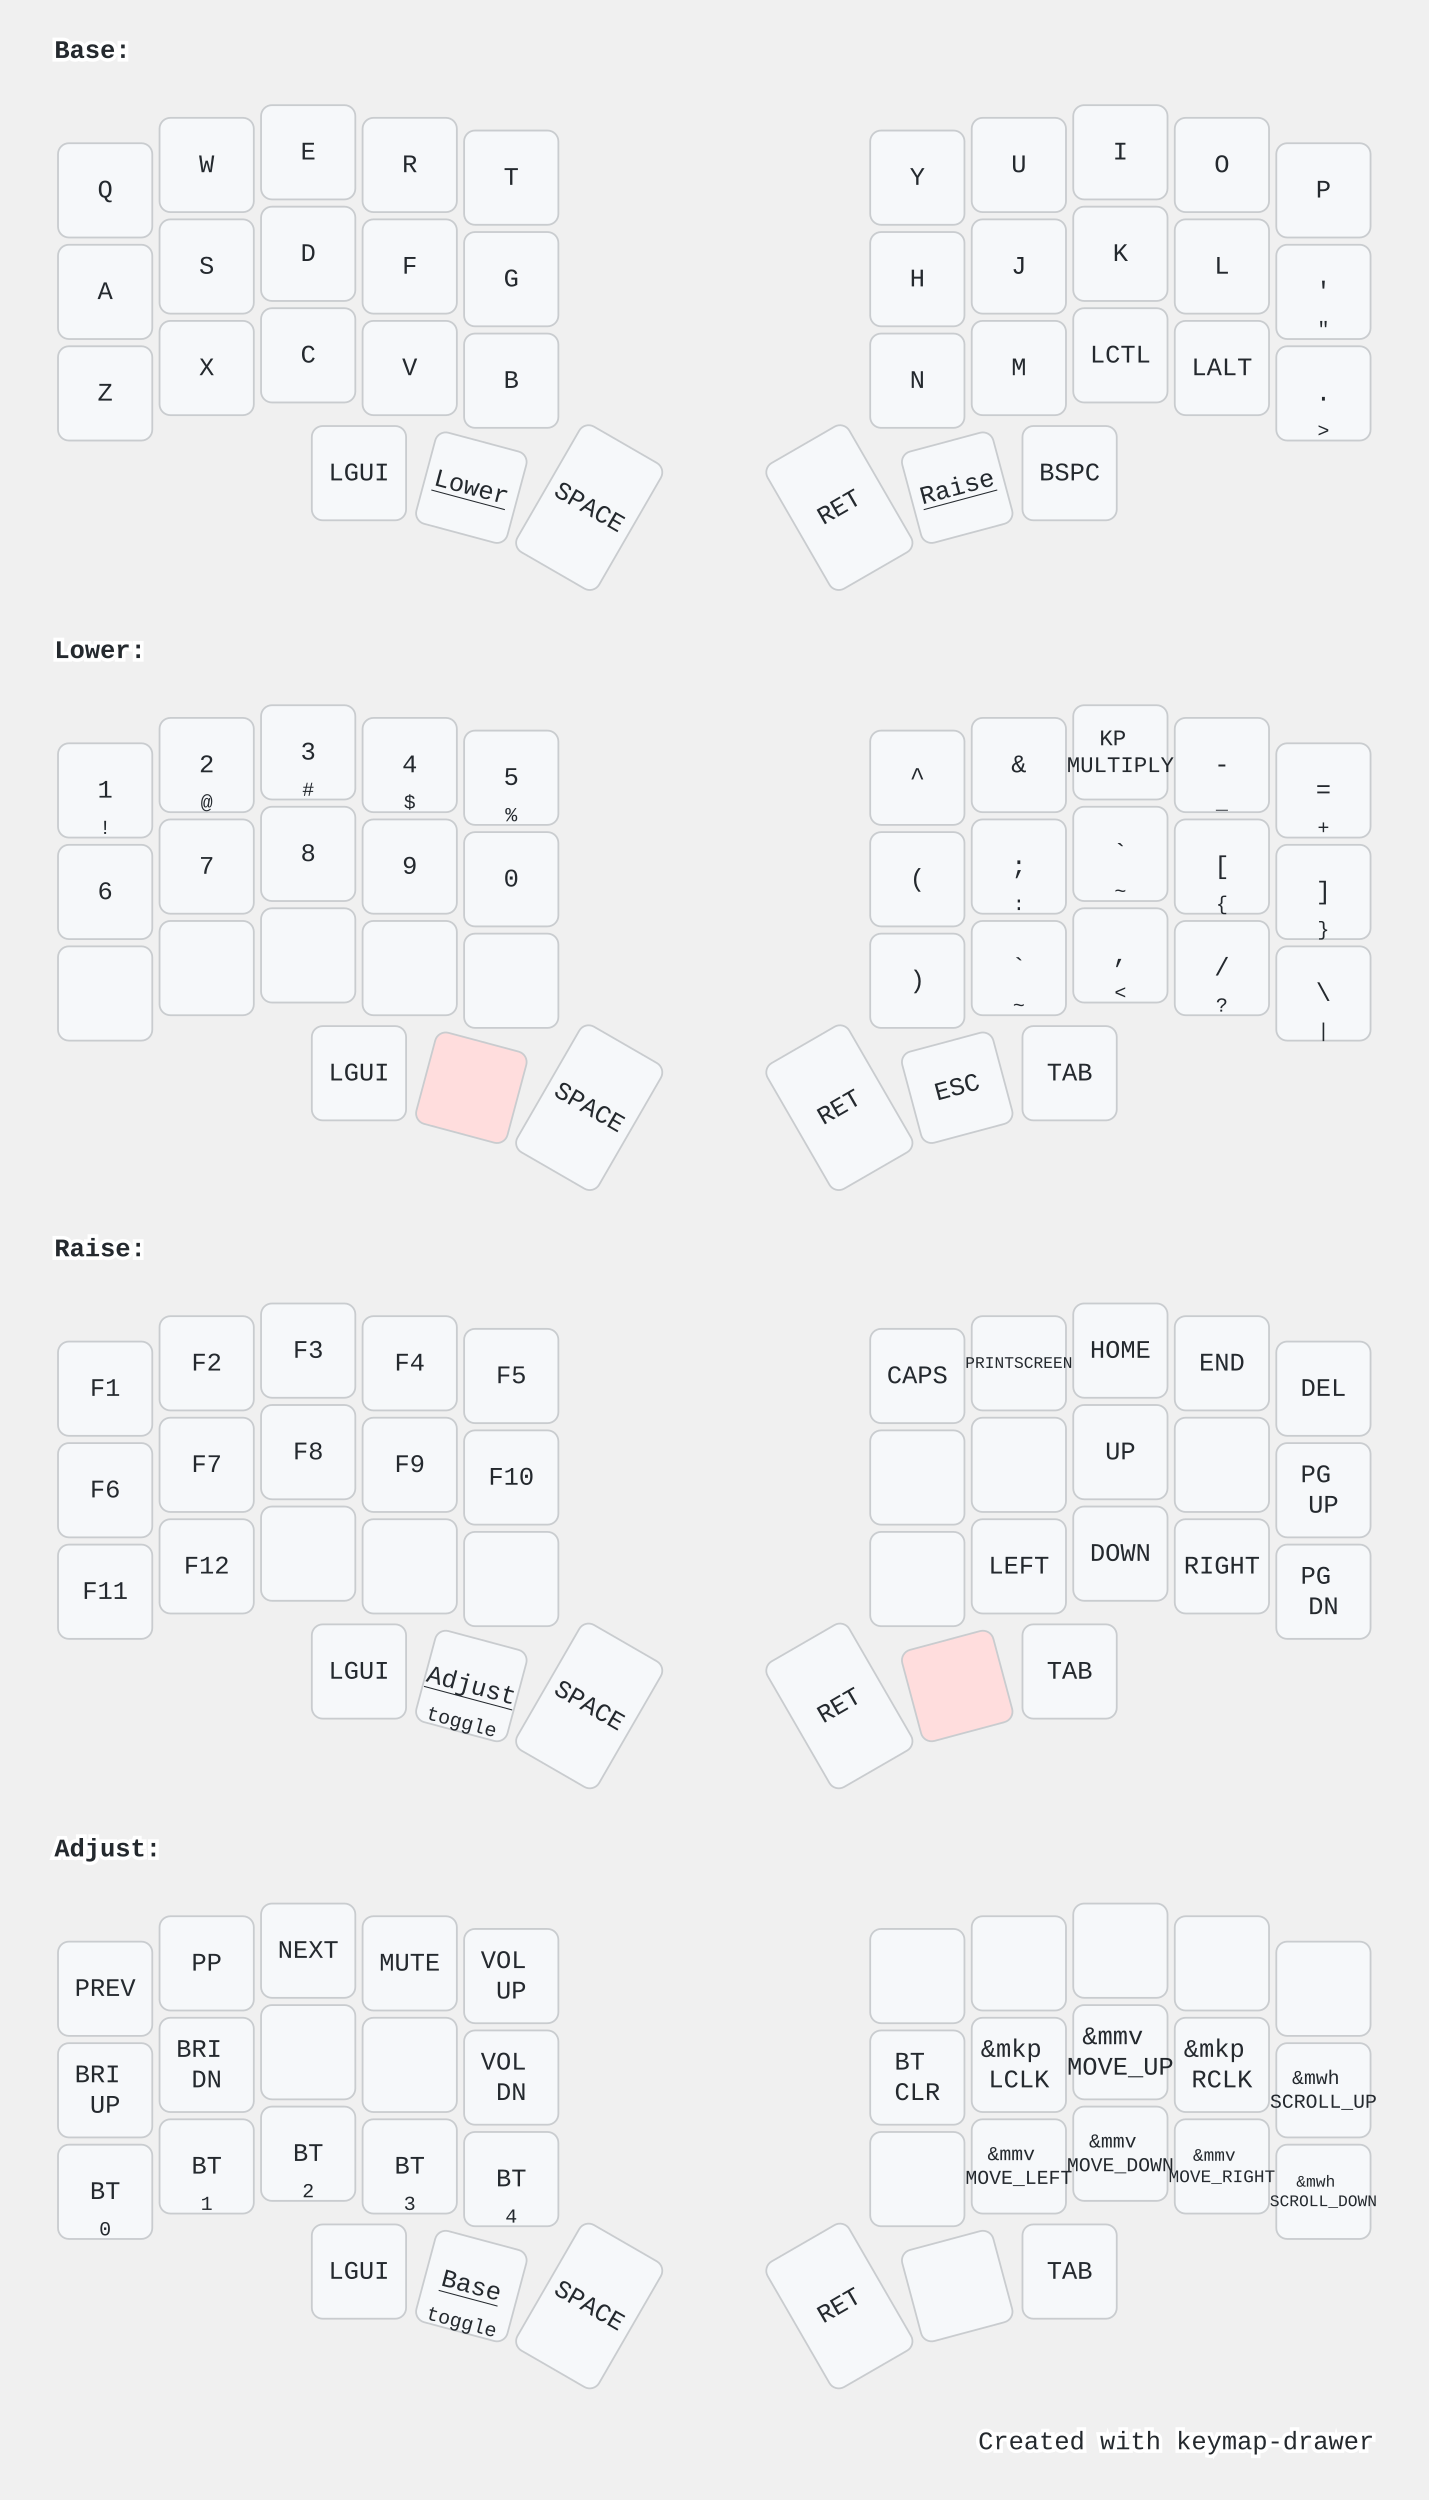
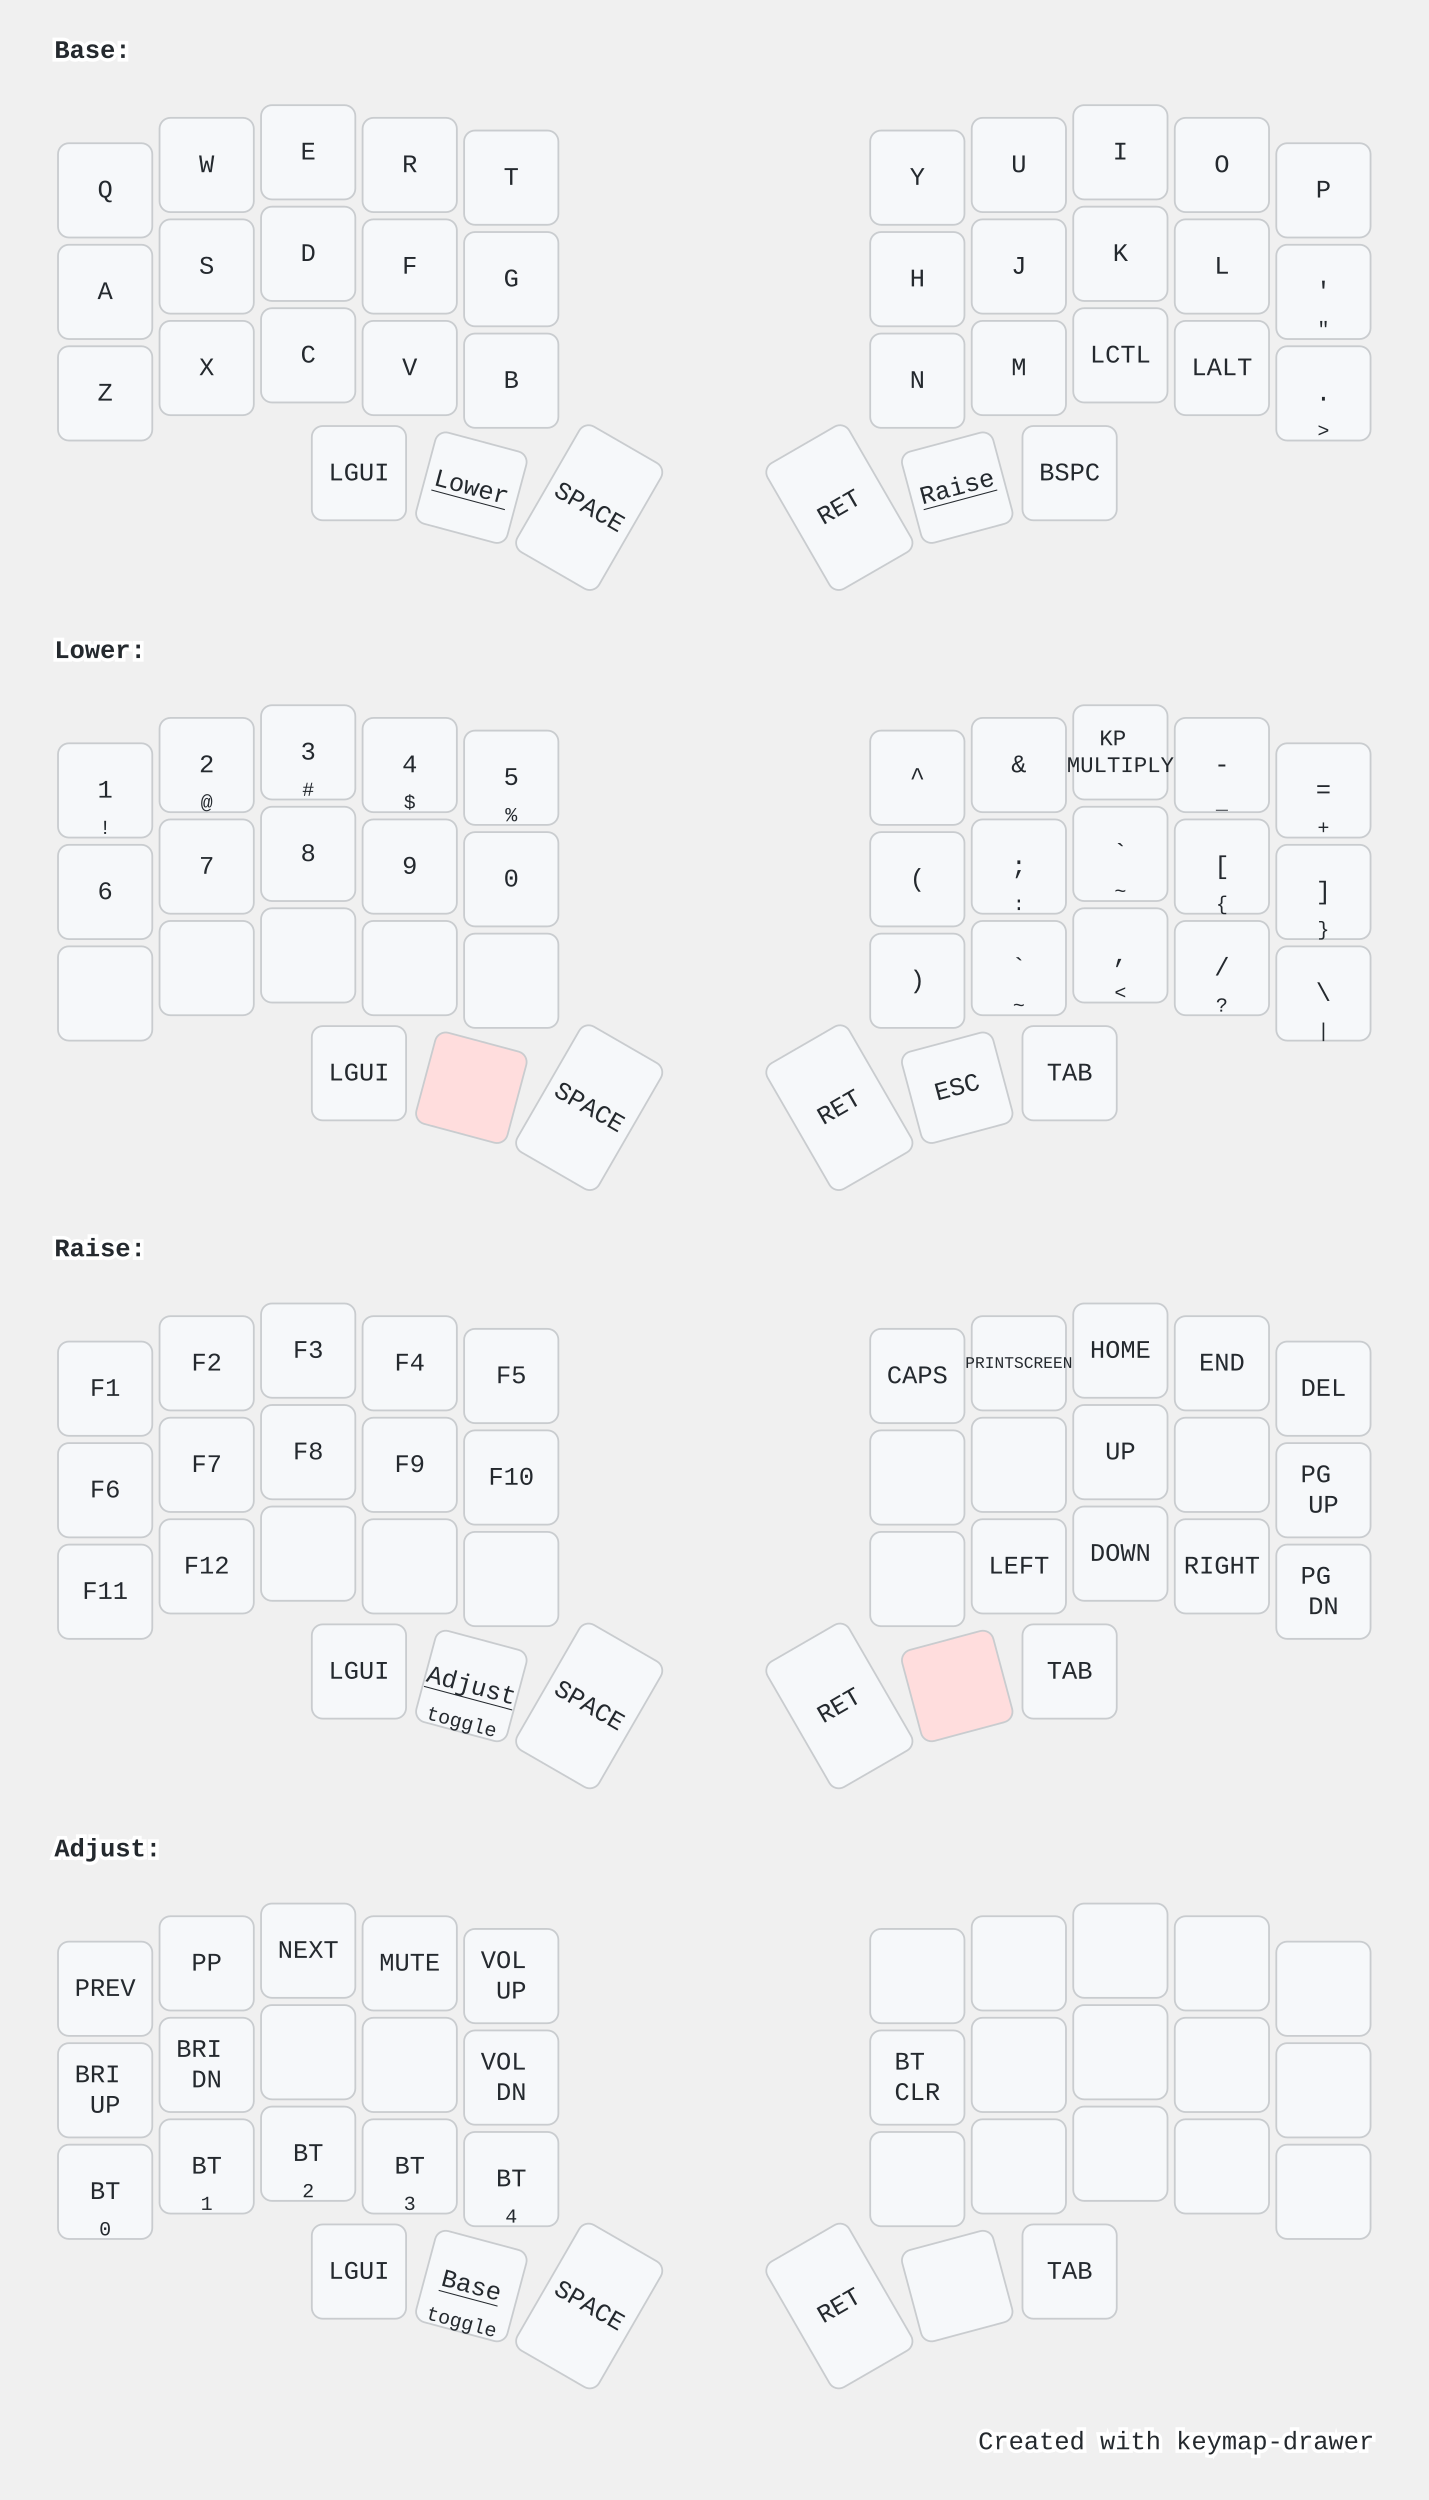
<svg xmlns="http://www.w3.org/2000/svg" width="788" height="1379" viewBox="0 0 788 1379" class="keymap">
  <style>/* inherit to force styles through use tags */
svg path {
    fill: inherit;
}

/* font and background color specifications */
svg.keymap {
    font-family: SFMono-Regular,Consolas,Liberation Mono,Menlo,monospace;
    font-size: 14px;
    font-kerning: normal;
    text-rendering: optimizeLegibility;
    fill: #24292e;
}

/* default key styling */
rect.key {
    fill: #f6f8fa;
}

rect.key, rect.combo {
    stroke: #c9cccf;
    stroke-width: 1;
}

/* default key side styling, only used is draw_key_sides is set */
rect.side {
    filter: brightness(90%);
}

/* color accent for combo boxes */
rect.combo, rect.combo-separate {
    fill: #cdf;
}

/* color accent for held keys */
rect.held, rect.combo.held {
    fill: #fdd;
}

/* color accent for ghost (optional) keys */
rect.ghost, rect.combo.ghost {
    stroke-dasharray: 4, 4;
    stroke-width: 2;
}

text {
    text-anchor: middle;
    dominant-baseline: middle;
}

/* styling for layer labels */
text.label {
    font-weight: bold;
    text-anchor: start;
    stroke: white;
    stroke-width: 4;
    paint-order: stroke;
}

/* styling for optional footer */
text.footer {
    text-anchor: end;
    dominant-baseline: auto;
    stroke: white;
    stroke-width: 4;
    paint-order: stroke;
}

/* styling for combo tap, and key hold/shifted label text */
text.combo, text.hold, text.shifted {
    font-size: 11px;
}

text.hold {
    text-anchor: middle;
    dominant-baseline: auto;
}

text.shifted {
    text-anchor: middle;
    dominant-baseline: hanging;
}

text.layer-activator {
    text-decoration: underline;
}

/* styling for hold/shifted label text in combo box */
text.combo.hold, text.combo.shifted {
    font-size: 8px;
}

/* lighter symbol for transparent keys */
text.trans {
    fill: #7b7e81;
}

/* styling for combo dendrons */
path.combo {
    stroke-width: 1;
    stroke: gray;
    fill: none;
}

/* Start Tabler Icons Cleanup */
/* cannot use height/width with glyphs */
.icon-tabler &gt; path {
    fill: inherit;
    stroke: inherit;
    stroke-width: 2;
}
/* hide tabler's default box */
.icon-tabler &gt; path[stroke="none"][fill="none"] {
    visibility: hidden;
}
/* End Tabler Icons Cleanup */

@media (prefers-color-scheme: dark) {
svg.keymap { fill: #d1d6db; }
rect.key { fill: #3f4750; }
rect.key, rect.combo { stroke: #60666c; }
rect.combo, rect.combo-separate { fill: #1f3d7a; }
rect.held, rect.combo.held { fill: #854747; }
text.label, text.footer { stroke: black; }
text.trans { fill: #7e8184; }
path.combo { stroke: #7f7f7f; }

}</style>
  <g transform="translate(30, 0)" class="layer-Base">
    <text x="0" y="28" class="label" id="Base">Base:</text>
    <g transform="translate(0, 56)">
      <g transform="translate(28, 49)" class="key keypos-0">
        <rect rx="6" ry="6" x="-26" y="-26" width="52" height="52" class="key" />
        <text x="0" y="0" class="key tap">Q</text>
      </g>
      <g transform="translate(84, 35)" class="key keypos-1">
        <rect rx="6" ry="6" x="-26" y="-26" width="52" height="52" class="key" />
        <text x="0" y="0" class="key tap">W</text>
      </g>
      <g transform="translate(140, 28)" class="key keypos-2">
        <rect rx="6" ry="6" x="-26" y="-26" width="52" height="52" class="key" />
        <text x="0" y="0" class="key tap">E</text>
      </g>
      <g transform="translate(196, 35)" class="key keypos-3">
        <rect rx="6" ry="6" x="-26" y="-26" width="52" height="52" class="key" />
        <text x="0" y="0" class="key tap">R</text>
      </g>
      <g transform="translate(252, 42)" class="key keypos-4">
        <rect rx="6" ry="6" x="-26" y="-26" width="52" height="52" class="key" />
        <text x="0" y="0" class="key tap">T</text>
      </g>
      <g transform="translate(476, 42)" class="key keypos-5">
        <rect rx="6" ry="6" x="-26" y="-26" width="52" height="52" class="key" />
        <text x="0" y="0" class="key tap">Y</text>
      </g>
      <g transform="translate(532, 35)" class="key keypos-6">
        <rect rx="6" ry="6" x="-26" y="-26" width="52" height="52" class="key" />
        <text x="0" y="0" class="key tap">U</text>
      </g>
      <g transform="translate(588, 28)" class="key keypos-7">
        <rect rx="6" ry="6" x="-26" y="-26" width="52" height="52" class="key" />
        <text x="0" y="0" class="key tap">I</text>
      </g>
      <g transform="translate(644, 35)" class="key keypos-8">
        <rect rx="6" ry="6" x="-26" y="-26" width="52" height="52" class="key" />
        <text x="0" y="0" class="key tap">O</text>
      </g>
      <g transform="translate(700, 49)" class="key keypos-9">
        <rect rx="6" ry="6" x="-26" y="-26" width="52" height="52" class="key" />
        <text x="0" y="0" class="key tap">P</text>
      </g>
      <g transform="translate(28, 105)" class="key keypos-10">
        <rect rx="6" ry="6" x="-26" y="-26" width="52" height="52" class="key" />
        <text x="0" y="0" class="key tap">A</text>
      </g>
      <g transform="translate(84, 91)" class="key keypos-11">
        <rect rx="6" ry="6" x="-26" y="-26" width="52" height="52" class="key" />
        <text x="0" y="0" class="key tap">S</text>
      </g>
      <g transform="translate(140, 84)" class="key keypos-12">
        <rect rx="6" ry="6" x="-26" y="-26" width="52" height="52" class="key" />
        <text x="0" y="0" class="key tap">D</text>
      </g>
      <g transform="translate(196, 91)" class="key keypos-13">
        <rect rx="6" ry="6" x="-26" y="-26" width="52" height="52" class="key" />
        <text x="0" y="0" class="key tap">F</text>
      </g>
      <g transform="translate(252, 98)" class="key keypos-14">
        <rect rx="6" ry="6" x="-26" y="-26" width="52" height="52" class="key" />
        <text x="0" y="0" class="key tap">G</text>
      </g>
      <g transform="translate(476, 98)" class="key keypos-15">
        <rect rx="6" ry="6" x="-26" y="-26" width="52" height="52" class="key" />
        <text x="0" y="0" class="key tap">H</text>
      </g>
      <g transform="translate(532, 91)" class="key keypos-16">
        <rect rx="6" ry="6" x="-26" y="-26" width="52" height="52" class="key" />
        <text x="0" y="0" class="key tap">J</text>
      </g>
      <g transform="translate(588, 84)" class="key keypos-17">
        <rect rx="6" ry="6" x="-26" y="-26" width="52" height="52" class="key" />
        <text x="0" y="0" class="key tap">K</text>
      </g>
      <g transform="translate(644, 91)" class="key keypos-18">
        <rect rx="6" ry="6" x="-26" y="-26" width="52" height="52" class="key" />
        <text x="0" y="0" class="key tap">L</text>
      </g>
      <g transform="translate(700, 105)" class="key keypos-19">
        <rect rx="6" ry="6" x="-26" y="-26" width="52" height="52" class="key" />
        <text x="0" y="0" class="key tap">'</text>
        <text x="0" y="24" class="key hold">"</text>
      </g>
      <g transform="translate(28, 161)" class="key keypos-20">
        <rect rx="6" ry="6" x="-26" y="-26" width="52" height="52" class="key" />
        <text x="0" y="0" class="key tap">Z</text>
      </g>
      <g transform="translate(84, 147)" class="key keypos-21">
        <rect rx="6" ry="6" x="-26" y="-26" width="52" height="52" class="key" />
        <text x="0" y="0" class="key tap">X</text>
      </g>
      <g transform="translate(140, 140)" class="key keypos-22">
        <rect rx="6" ry="6" x="-26" y="-26" width="52" height="52" class="key" />
        <text x="0" y="0" class="key tap">C</text>
      </g>
      <g transform="translate(196, 147)" class="key keypos-23">
        <rect rx="6" ry="6" x="-26" y="-26" width="52" height="52" class="key" />
        <text x="0" y="0" class="key tap">V</text>
      </g>
      <g transform="translate(252, 154)" class="key keypos-24">
        <rect rx="6" ry="6" x="-26" y="-26" width="52" height="52" class="key" />
        <text x="0" y="0" class="key tap">B</text>
      </g>
      <g transform="translate(476, 154)" class="key keypos-25">
        <rect rx="6" ry="6" x="-26" y="-26" width="52" height="52" class="key" />
        <text x="0" y="0" class="key tap">N</text>
      </g>
      <g transform="translate(532, 147)" class="key keypos-26">
        <rect rx="6" ry="6" x="-26" y="-26" width="52" height="52" class="key" />
        <text x="0" y="0" class="key tap">M</text>
      </g>
      <g transform="translate(588, 140)" class="key keypos-27">
        <rect rx="6" ry="6" x="-26" y="-26" width="52" height="52" class="key" />
        <text x="0" y="0" class="key tap">LCTL</text>
      </g>
      <g transform="translate(644, 147)" class="key keypos-28">
        <rect rx="6" ry="6" x="-26" y="-26" width="52" height="52" class="key" />
        <text x="0" y="0" class="key tap">LALT</text>
      </g>
      <g transform="translate(700, 161)" class="key keypos-29">
        <rect rx="6" ry="6" x="-26" y="-26" width="52" height="52" class="key" />
        <text x="0" y="0" class="key tap">.</text>
        <text x="0" y="24" class="key hold">&gt;</text>
      </g>
      <g transform="translate(168, 205)" class="key keypos-30">
        <rect rx="6" ry="6" x="-26" y="-26" width="52" height="52" class="key" />
        <text x="0" y="0" class="key tap">LGUI</text>
      </g>
      <g transform="translate(230, 213) rotate(15.0)" class="key keypos-31">
        <rect rx="6" ry="6" x="-26" y="-26" width="52" height="52" class="key" />
        <a href="#Lower">
          <text x="0" y="0" class="key tap layer-activator">Lower</text>
        </a>
      </g>
      <g transform="translate(295, 224) rotate(30.0)" class="key keypos-32">
        <rect rx="6" ry="6" x="-26" y="-40" width="52" height="80" class="key" />
        <text x="0" y="0" class="key tap">SPACE</text>
      </g>
      <g transform="translate(433, 224) rotate(-30.0)" class="key keypos-33">
        <rect rx="6" ry="6" x="-26" y="-40" width="52" height="80" class="key" />
        <text x="0" y="0" class="key tap">RET</text>
      </g>
      <g transform="translate(498, 213) rotate(-15.0)" class="key keypos-34">
        <rect rx="6" ry="6" x="-26" y="-26" width="52" height="52" class="key" />
        <a href="#Raise">
          <text x="0" y="0" class="key tap layer-activator">Raise</text>
        </a>
      </g>
      <g transform="translate(560, 205)" class="key keypos-35">
        <rect rx="6" ry="6" x="-26" y="-26" width="52" height="52" class="key" />
        <text x="0" y="0" class="key tap">BSPC</text>
      </g>
    </g>
  </g>
  <g transform="translate(30, 331)" class="layer-Lower">
    <text x="0" y="28" class="label" id="Lower">Lower:</text>
    <g transform="translate(0, 56)">
      <g transform="translate(28, 49)" class="key keypos-0">
        <rect rx="6" ry="6" x="-26" y="-26" width="52" height="52" class="key" />
        <text x="0" y="0" class="key tap">1</text>
        <text x="0" y="24" class="key hold">!</text>
      </g>
      <g transform="translate(84, 35)" class="key keypos-1">
        <rect rx="6" ry="6" x="-26" y="-26" width="52" height="52" class="key" />
        <text x="0" y="0" class="key tap">2</text>
        <text x="0" y="24" class="key hold">@</text>
      </g>
      <g transform="translate(140, 28)" class="key keypos-2">
        <rect rx="6" ry="6" x="-26" y="-26" width="52" height="52" class="key" />
        <text x="0" y="0" class="key tap">3</text>
        <text x="0" y="24" class="key hold">#</text>
      </g>
      <g transform="translate(196, 35)" class="key keypos-3">
        <rect rx="6" ry="6" x="-26" y="-26" width="52" height="52" class="key" />
        <text x="0" y="0" class="key tap">4</text>
        <text x="0" y="24" class="key hold">$</text>
      </g>
      <g transform="translate(252, 42)" class="key keypos-4">
        <rect rx="6" ry="6" x="-26" y="-26" width="52" height="52" class="key" />
        <text x="0" y="0" class="key tap">5</text>
        <text x="0" y="24" class="key hold">%</text>
      </g>
      <g transform="translate(476, 42)" class="key keypos-5">
        <rect rx="6" ry="6" x="-26" y="-26" width="52" height="52" class="key" />
        <text x="0" y="0" class="key tap">^</text>
      </g>
      <g transform="translate(532, 35)" class="key keypos-6">
        <rect rx="6" ry="6" x="-26" y="-26" width="52" height="52" class="key" />
        <text x="0" y="0" class="key tap">&amp;</text>
      </g>
      <g transform="translate(588, 28)" class="key keypos-7">
        <rect rx="6" ry="6" x="-26" y="-26" width="52" height="52" class="key" />
        <text x="0" y="0" class="key tap">
          <tspan x="0" dy="-0.6em" style="font-size: 88%">KP</tspan>
          <tspan x="0" dy="1.2em" style="font-size: 88%">MULTIPLY</tspan>
        </text>
      </g>
      <g transform="translate(644, 35)" class="key keypos-8">
        <rect rx="6" ry="6" x="-26" y="-26" width="52" height="52" class="key" />
        <text x="0" y="0" class="key tap">-</text>
        <text x="0" y="24" class="key hold">_</text>
      </g>
      <g transform="translate(700, 49)" class="key keypos-9">
        <rect rx="6" ry="6" x="-26" y="-26" width="52" height="52" class="key" />
        <text x="0" y="0" class="key tap">=</text>
        <text x="0" y="24" class="key hold">+</text>
      </g>
      <g transform="translate(28, 105)" class="key keypos-10">
        <rect rx="6" ry="6" x="-26" y="-26" width="52" height="52" class="key" />
        <text x="0" y="0" class="key tap">6</text>
      </g>
      <g transform="translate(84, 91)" class="key keypos-11">
        <rect rx="6" ry="6" x="-26" y="-26" width="52" height="52" class="key" />
        <text x="0" y="0" class="key tap">7</text>
      </g>
      <g transform="translate(140, 84)" class="key keypos-12">
        <rect rx="6" ry="6" x="-26" y="-26" width="52" height="52" class="key" />
        <text x="0" y="0" class="key tap">8</text>
      </g>
      <g transform="translate(196, 91)" class="key keypos-13">
        <rect rx="6" ry="6" x="-26" y="-26" width="52" height="52" class="key" />
        <text x="0" y="0" class="key tap">9</text>
      </g>
      <g transform="translate(252, 98)" class="key keypos-14">
        <rect rx="6" ry="6" x="-26" y="-26" width="52" height="52" class="key" />
        <text x="0" y="0" class="key tap">0</text>
      </g>
      <g transform="translate(476, 98)" class="key keypos-15">
        <rect rx="6" ry="6" x="-26" y="-26" width="52" height="52" class="key" />
        <text x="0" y="0" class="key tap">(</text>
      </g>
      <g transform="translate(532, 91)" class="key keypos-16">
        <rect rx="6" ry="6" x="-26" y="-26" width="52" height="52" class="key" />
        <text x="0" y="0" class="key tap">;</text>
        <text x="0" y="24" class="key hold">:</text>
      </g>
      <g transform="translate(588, 84)" class="key keypos-17">
        <rect rx="6" ry="6" x="-26" y="-26" width="52" height="52" class="key" />
        <text x="0" y="0" class="key tap">`</text>
        <text x="0" y="24" class="key hold">~</text>
      </g>
      <g transform="translate(644, 91)" class="key keypos-18">
        <rect rx="6" ry="6" x="-26" y="-26" width="52" height="52" class="key" />
        <text x="0" y="0" class="key tap">[</text>
        <text x="0" y="24" class="key hold">{</text>
      </g>
      <g transform="translate(700, 105)" class="key keypos-19">
        <rect rx="6" ry="6" x="-26" y="-26" width="52" height="52" class="key" />
        <text x="0" y="0" class="key tap">]</text>
        <text x="0" y="24" class="key hold">}</text>
      </g>
      <g transform="translate(28, 161)" class="key keypos-20">
        <rect rx="6" ry="6" x="-26" y="-26" width="52" height="52" class="key" />
      </g>
      <g transform="translate(84, 147)" class="key keypos-21">
        <rect rx="6" ry="6" x="-26" y="-26" width="52" height="52" class="key" />
      </g>
      <g transform="translate(140, 140)" class="key keypos-22">
        <rect rx="6" ry="6" x="-26" y="-26" width="52" height="52" class="key" />
      </g>
      <g transform="translate(196, 147)" class="key keypos-23">
        <rect rx="6" ry="6" x="-26" y="-26" width="52" height="52" class="key" />
      </g>
      <g transform="translate(252, 154)" class="key keypos-24">
        <rect rx="6" ry="6" x="-26" y="-26" width="52" height="52" class="key" />
      </g>
      <g transform="translate(476, 154)" class="key keypos-25">
        <rect rx="6" ry="6" x="-26" y="-26" width="52" height="52" class="key" />
        <text x="0" y="0" class="key tap">)</text>
      </g>
      <g transform="translate(532, 147)" class="key keypos-26">
        <rect rx="6" ry="6" x="-26" y="-26" width="52" height="52" class="key" />
        <text x="0" y="0" class="key tap">`</text>
        <text x="0" y="24" class="key hold">~</text>
      </g>
      <g transform="translate(588, 140)" class="key keypos-27">
        <rect rx="6" ry="6" x="-26" y="-26" width="52" height="52" class="key" />
        <text x="0" y="0" class="key tap">,</text>
        <text x="0" y="24" class="key hold">&lt;</text>
      </g>
      <g transform="translate(644, 147)" class="key keypos-28">
        <rect rx="6" ry="6" x="-26" y="-26" width="52" height="52" class="key" />
        <text x="0" y="0" class="key tap">/</text>
        <text x="0" y="24" class="key hold">?</text>
      </g>
      <g transform="translate(700, 161)" class="key keypos-29">
        <rect rx="6" ry="6" x="-26" y="-26" width="52" height="52" class="key" />
        <text x="0" y="0" class="key tap">\</text>
        <text x="0" y="24" class="key hold">|</text>
      </g>
      <g transform="translate(168, 205)" class="key keypos-30">
        <rect rx="6" ry="6" x="-26" y="-26" width="52" height="52" class="key" />
        <text x="0" y="0" class="key tap">LGUI</text>
      </g>
      <g transform="translate(230, 213) rotate(15.0)" class="key held keypos-31">
        <rect rx="6" ry="6" x="-26" y="-26" width="52" height="52" class="key held" />
      </g>
      <g transform="translate(295, 224) rotate(30.0)" class="key keypos-32">
        <rect rx="6" ry="6" x="-26" y="-40" width="52" height="80" class="key" />
        <text x="0" y="0" class="key tap">SPACE</text>
      </g>
      <g transform="translate(433, 224) rotate(-30.0)" class="key keypos-33">
        <rect rx="6" ry="6" x="-26" y="-40" width="52" height="80" class="key" />
        <text x="0" y="0" class="key tap">RET</text>
      </g>
      <g transform="translate(498, 213) rotate(-15.0)" class="key keypos-34">
        <rect rx="6" ry="6" x="-26" y="-26" width="52" height="52" class="key" />
        <text x="0" y="0" class="key tap">ESC</text>
      </g>
      <g transform="translate(560, 205)" class="key keypos-35">
        <rect rx="6" ry="6" x="-26" y="-26" width="52" height="52" class="key" />
        <text x="0" y="0" class="key tap">TAB</text>
      </g>
    </g>
  </g>
  <g transform="translate(30, 661)" class="layer-Raise">
    <text x="0" y="28" class="label" id="Raise">Raise:</text>
    <g transform="translate(0, 56)">
      <g transform="translate(28, 49)" class="key keypos-0">
        <rect rx="6" ry="6" x="-26" y="-26" width="52" height="52" class="key" />
        <text x="0" y="0" class="key tap">F1</text>
      </g>
      <g transform="translate(84, 35)" class="key keypos-1">
        <rect rx="6" ry="6" x="-26" y="-26" width="52" height="52" class="key" />
        <text x="0" y="0" class="key tap">F2</text>
      </g>
      <g transform="translate(140, 28)" class="key keypos-2">
        <rect rx="6" ry="6" x="-26" y="-26" width="52" height="52" class="key" />
        <text x="0" y="0" class="key tap">F3</text>
      </g>
      <g transform="translate(196, 35)" class="key keypos-3">
        <rect rx="6" ry="6" x="-26" y="-26" width="52" height="52" class="key" />
        <text x="0" y="0" class="key tap">F4</text>
      </g>
      <g transform="translate(252, 42)" class="key keypos-4">
        <rect rx="6" ry="6" x="-26" y="-26" width="52" height="52" class="key" />
        <text x="0" y="0" class="key tap">F5</text>
      </g>
      <g transform="translate(476, 42)" class="key keypos-5">
        <rect rx="6" ry="6" x="-26" y="-26" width="52" height="52" class="key" />
        <text x="0" y="0" class="key tap">CAPS</text>
      </g>
      <g transform="translate(532, 35)" class="key keypos-6">
        <rect rx="6" ry="6" x="-26" y="-26" width="52" height="52" class="key" />
        <text x="0" y="0" class="key tap">
          <tspan style="font-size: 64%">PRINTSCREEN</tspan>
        </text>
      </g>
      <g transform="translate(588, 28)" class="key keypos-7">
        <rect rx="6" ry="6" x="-26" y="-26" width="52" height="52" class="key" />
        <text x="0" y="0" class="key tap">HOME</text>
      </g>
      <g transform="translate(644, 35)" class="key keypos-8">
        <rect rx="6" ry="6" x="-26" y="-26" width="52" height="52" class="key" />
        <text x="0" y="0" class="key tap">END</text>
      </g>
      <g transform="translate(700, 49)" class="key keypos-9">
        <rect rx="6" ry="6" x="-26" y="-26" width="52" height="52" class="key" />
        <text x="0" y="0" class="key tap">DEL</text>
      </g>
      <g transform="translate(28, 105)" class="key keypos-10">
        <rect rx="6" ry="6" x="-26" y="-26" width="52" height="52" class="key" />
        <text x="0" y="0" class="key tap">F6</text>
      </g>
      <g transform="translate(84, 91)" class="key keypos-11">
        <rect rx="6" ry="6" x="-26" y="-26" width="52" height="52" class="key" />
        <text x="0" y="0" class="key tap">F7</text>
      </g>
      <g transform="translate(140, 84)" class="key keypos-12">
        <rect rx="6" ry="6" x="-26" y="-26" width="52" height="52" class="key" />
        <text x="0" y="0" class="key tap">F8</text>
      </g>
      <g transform="translate(196, 91)" class="key keypos-13">
        <rect rx="6" ry="6" x="-26" y="-26" width="52" height="52" class="key" />
        <text x="0" y="0" class="key tap">F9</text>
      </g>
      <g transform="translate(252, 98)" class="key keypos-14">
        <rect rx="6" ry="6" x="-26" y="-26" width="52" height="52" class="key" />
        <text x="0" y="0" class="key tap">F10</text>
      </g>
      <g transform="translate(476, 98)" class="key keypos-15">
        <rect rx="6" ry="6" x="-26" y="-26" width="52" height="52" class="key" />
      </g>
      <g transform="translate(532, 91)" class="key keypos-16">
        <rect rx="6" ry="6" x="-26" y="-26" width="52" height="52" class="key" />
      </g>
      <g transform="translate(588, 84)" class="key keypos-17">
        <rect rx="6" ry="6" x="-26" y="-26" width="52" height="52" class="key" />
        <text x="0" y="0" class="key tap">UP</text>
      </g>
      <g transform="translate(644, 91)" class="key keypos-18">
        <rect rx="6" ry="6" x="-26" y="-26" width="52" height="52" class="key" />
      </g>
      <g transform="translate(700, 105)" class="key keypos-19">
        <rect rx="6" ry="6" x="-26" y="-26" width="52" height="52" class="key" />
        <text x="0" y="0" class="key tap">
          <tspan x="0" dy="-0.6em">PG</tspan>
          <tspan x="0" dy="1.2em">UP</tspan>
        </text>
      </g>
      <g transform="translate(28, 161)" class="key keypos-20">
        <rect rx="6" ry="6" x="-26" y="-26" width="52" height="52" class="key" />
        <text x="0" y="0" class="key tap">F11</text>
      </g>
      <g transform="translate(84, 147)" class="key keypos-21">
        <rect rx="6" ry="6" x="-26" y="-26" width="52" height="52" class="key" />
        <text x="0" y="0" class="key tap">F12</text>
      </g>
      <g transform="translate(140, 140)" class="key keypos-22">
        <rect rx="6" ry="6" x="-26" y="-26" width="52" height="52" class="key" />
      </g>
      <g transform="translate(196, 147)" class="key keypos-23">
        <rect rx="6" ry="6" x="-26" y="-26" width="52" height="52" class="key" />
      </g>
      <g transform="translate(252, 154)" class="key keypos-24">
        <rect rx="6" ry="6" x="-26" y="-26" width="52" height="52" class="key" />
      </g>
      <g transform="translate(476, 154)" class="key keypos-25">
        <rect rx="6" ry="6" x="-26" y="-26" width="52" height="52" class="key" />
      </g>
      <g transform="translate(532, 147)" class="key keypos-26">
        <rect rx="6" ry="6" x="-26" y="-26" width="52" height="52" class="key" />
        <text x="0" y="0" class="key tap">LEFT</text>
      </g>
      <g transform="translate(588, 140)" class="key keypos-27">
        <rect rx="6" ry="6" x="-26" y="-26" width="52" height="52" class="key" />
        <text x="0" y="0" class="key tap">DOWN</text>
      </g>
      <g transform="translate(644, 147)" class="key keypos-28">
        <rect rx="6" ry="6" x="-26" y="-26" width="52" height="52" class="key" />
        <text x="0" y="0" class="key tap">RIGHT</text>
      </g>
      <g transform="translate(700, 161)" class="key keypos-29">
        <rect rx="6" ry="6" x="-26" y="-26" width="52" height="52" class="key" />
        <text x="0" y="0" class="key tap">
          <tspan x="0" dy="-0.6em">PG</tspan>
          <tspan x="0" dy="1.2em">DN</tspan>
        </text>
      </g>
      <g transform="translate(168, 205)" class="key keypos-30">
        <rect rx="6" ry="6" x="-26" y="-26" width="52" height="52" class="key" />
        <text x="0" y="0" class="key tap">LGUI</text>
      </g>
      <g transform="translate(230, 213) rotate(15.0)" class="key keypos-31">
        <rect rx="6" ry="6" x="-26" y="-26" width="52" height="52" class="key" />
        <a href="#Adjust">
          <text x="0" y="0" class="key tap layer-activator">Adjust</text>
        </a>
        <text x="0" y="24" class="key hold">toggle</text>
      </g>
      <g transform="translate(295, 224) rotate(30.0)" class="key keypos-32">
        <rect rx="6" ry="6" x="-26" y="-40" width="52" height="80" class="key" />
        <text x="0" y="0" class="key tap">SPACE</text>
      </g>
      <g transform="translate(433, 224) rotate(-30.0)" class="key keypos-33">
        <rect rx="6" ry="6" x="-26" y="-40" width="52" height="80" class="key" />
        <text x="0" y="0" class="key tap">RET</text>
      </g>
      <g transform="translate(498, 213) rotate(-15.0)" class="key held keypos-34">
        <rect rx="6" ry="6" x="-26" y="-26" width="52" height="52" class="key held" />
      </g>
      <g transform="translate(560, 205)" class="key keypos-35">
        <rect rx="6" ry="6" x="-26" y="-26" width="52" height="52" class="key" />
        <text x="0" y="0" class="key tap">TAB</text>
      </g>
    </g>
  </g>
  <g transform="translate(30, 992)" class="layer-Adjust">
    <text x="0" y="28" class="label" id="Adjust">Adjust:</text>
    <g transform="translate(0, 56)">
      <g transform="translate(28, 49)" class="key keypos-0">
        <rect rx="6" ry="6" x="-26" y="-26" width="52" height="52" class="key" />
        <text x="0" y="0" class="key tap">PREV</text>
      </g>
      <g transform="translate(84, 35)" class="key keypos-1">
        <rect rx="6" ry="6" x="-26" y="-26" width="52" height="52" class="key" />
        <text x="0" y="0" class="key tap">PP</text>
      </g>
      <g transform="translate(140, 28)" class="key keypos-2">
        <rect rx="6" ry="6" x="-26" y="-26" width="52" height="52" class="key" />
        <text x="0" y="0" class="key tap">NEXT</text>
      </g>
      <g transform="translate(196, 35)" class="key keypos-3">
        <rect rx="6" ry="6" x="-26" y="-26" width="52" height="52" class="key" />
        <text x="0" y="0" class="key tap">MUTE</text>
      </g>
      <g transform="translate(252, 42)" class="key keypos-4">
        <rect rx="6" ry="6" x="-26" y="-26" width="52" height="52" class="key" />
        <text x="0" y="0" class="key tap">
          <tspan x="0" dy="-0.6em">VOL</tspan>
          <tspan x="0" dy="1.2em">UP</tspan>
        </text>
      </g>
      <g transform="translate(476, 42)" class="key keypos-5">
        <rect rx="6" ry="6" x="-26" y="-26" width="52" height="52" class="key" />
      </g>
      <g transform="translate(532, 35)" class="key keypos-6">
        <rect rx="6" ry="6" x="-26" y="-26" width="52" height="52" class="key" />
      </g>
      <g transform="translate(588, 28)" class="key keypos-7">
        <rect rx="6" ry="6" x="-26" y="-26" width="52" height="52" class="key" />
      </g>
      <g transform="translate(644, 35)" class="key keypos-8">
        <rect rx="6" ry="6" x="-26" y="-26" width="52" height="52" class="key" />
      </g>
      <g transform="translate(700, 49)" class="key keypos-9">
        <rect rx="6" ry="6" x="-26" y="-26" width="52" height="52" class="key" />
      </g>
      <g transform="translate(28, 105)" class="key keypos-10">
        <rect rx="6" ry="6" x="-26" y="-26" width="52" height="52" class="key" />
        <text x="0" y="0" class="key tap">
          <tspan x="0" dy="-0.6em">BRI</tspan>
          <tspan x="0" dy="1.2em">UP</tspan>
        </text>
      </g>
      <g transform="translate(84, 91)" class="key keypos-11">
        <rect rx="6" ry="6" x="-26" y="-26" width="52" height="52" class="key" />
        <text x="0" y="0" class="key tap">
          <tspan x="0" dy="-0.6em">BRI</tspan>
          <tspan x="0" dy="1.2em">DN</tspan>
        </text>
      </g>
      <g transform="translate(140, 84)" class="key keypos-12">
        <rect rx="6" ry="6" x="-26" y="-26" width="52" height="52" class="key" />
      </g>
      <g transform="translate(196, 91)" class="key keypos-13">
        <rect rx="6" ry="6" x="-26" y="-26" width="52" height="52" class="key" />
      </g>
      <g transform="translate(252, 98)" class="key keypos-14">
        <rect rx="6" ry="6" x="-26" y="-26" width="52" height="52" class="key" />
        <text x="0" y="0" class="key tap">
          <tspan x="0" dy="-0.6em">VOL</tspan>
          <tspan x="0" dy="1.2em">DN</tspan>
        </text>
      </g>
      <g transform="translate(476, 98)" class="key keypos-15">
        <rect rx="6" ry="6" x="-26" y="-26" width="52" height="52" class="key" />
        <text x="0" y="0" class="key tap">
          <tspan x="0" dy="-0.6em">BT</tspan>
          <tspan x="0" dy="1.2em">CLR</tspan>
        </text>
      </g>
      <g transform="translate(532, 91)" class="key keypos-16">
        <rect rx="6" ry="6" x="-26" y="-26" width="52" height="52" class="key" />
-         <text x="0" y="0" class="key tap">
-           <tspan x="0" dy="-0.6em">&amp;mkp</tspan>
-           <tspan x="0" dy="1.2em">LCLK</tspan>
-         </text>
      </g>
      <g transform="translate(588, 84)" class="key keypos-17">
        <rect rx="6" ry="6" x="-26" y="-26" width="52" height="52" class="key" />
-         <text x="0" y="0" class="key tap">
-           <tspan x="0" dy="-0.6em">&amp;mmv</tspan>
-           <tspan x="0" dy="1.2em">MOVE_UP</tspan>
-         </text>
      </g>
      <g transform="translate(644, 91)" class="key keypos-18">
        <rect rx="6" ry="6" x="-26" y="-26" width="52" height="52" class="key" />
-         <text x="0" y="0" class="key tap">
-           <tspan x="0" dy="-0.6em">&amp;mkp</tspan>
-           <tspan x="0" dy="1.2em">RCLK</tspan>
-         </text>
      </g>
      <g transform="translate(700, 105)" class="key keypos-19">
        <rect rx="6" ry="6" x="-26" y="-26" width="52" height="52" class="key" />
-         <text x="0" y="0" class="key tap">
-           <tspan x="0" dy="-0.6em" style="font-size: 78%">&amp;mwh</tspan>
-           <tspan x="0" dy="1.2em" style="font-size: 78%">SCROLL_UP</tspan>
-         </text>
      </g>
      <g transform="translate(28, 161)" class="key keypos-20">
        <rect rx="6" ry="6" x="-26" y="-26" width="52" height="52" class="key" />
        <text x="0" y="0" class="key tap">BT</text>
        <text x="0" y="24" class="key hold">0</text>
      </g>
      <g transform="translate(84, 147)" class="key keypos-21">
        <rect rx="6" ry="6" x="-26" y="-26" width="52" height="52" class="key" />
        <text x="0" y="0" class="key tap">BT</text>
        <text x="0" y="24" class="key hold">1</text>
      </g>
      <g transform="translate(140, 140)" class="key keypos-22">
        <rect rx="6" ry="6" x="-26" y="-26" width="52" height="52" class="key" />
        <text x="0" y="0" class="key tap">BT</text>
        <text x="0" y="24" class="key hold">2</text>
      </g>
      <g transform="translate(196, 147)" class="key keypos-23">
        <rect rx="6" ry="6" x="-26" y="-26" width="52" height="52" class="key" />
        <text x="0" y="0" class="key tap">BT</text>
        <text x="0" y="24" class="key hold">3</text>
      </g>
      <g transform="translate(252, 154)" class="key keypos-24">
        <rect rx="6" ry="6" x="-26" y="-26" width="52" height="52" class="key" />
        <text x="0" y="0" class="key tap">BT</text>
        <text x="0" y="24" class="key hold">4</text>
      </g>
      <g transform="translate(476, 154)" class="key keypos-25">
        <rect rx="6" ry="6" x="-26" y="-26" width="52" height="52" class="key" />
      </g>
      <g transform="translate(532, 147)" class="key keypos-26">
        <rect rx="6" ry="6" x="-26" y="-26" width="52" height="52" class="key" />
-         <text x="0" y="0" class="key tap">
-           <tspan x="0" dy="-0.6em" style="font-size: 78%">&amp;mmv</tspan>
-           <tspan x="0" dy="1.2em" style="font-size: 78%">MOVE_LEFT</tspan>
-         </text>
      </g>
      <g transform="translate(588, 140)" class="key keypos-27">
        <rect rx="6" ry="6" x="-26" y="-26" width="52" height="52" class="key" />
-         <text x="0" y="0" class="key tap">
-           <tspan x="0" dy="-0.6em" style="font-size: 78%">&amp;mmv</tspan>
-           <tspan x="0" dy="1.2em" style="font-size: 78%">MOVE_DOWN</tspan>
-         </text>
      </g>
      <g transform="translate(644, 147)" class="key keypos-28">
        <rect rx="6" ry="6" x="-26" y="-26" width="52" height="52" class="key" />
-         <text x="0" y="0" class="key tap">
-           <tspan x="0" dy="-0.6em" style="font-size: 70%">&amp;mmv</tspan>
-           <tspan x="0" dy="1.2em" style="font-size: 70%">MOVE_RIGHT</tspan>
-         </text>
      </g>
      <g transform="translate(700, 161)" class="key keypos-29">
        <rect rx="6" ry="6" x="-26" y="-26" width="52" height="52" class="key" />
-         <text x="0" y="0" class="key tap">
-           <tspan x="0" dy="-0.6em" style="font-size: 64%">&amp;mwh</tspan>
-           <tspan x="0" dy="1.2em" style="font-size: 64%">SCROLL_DOWN</tspan>
-         </text>
      </g>
      <g transform="translate(168, 205)" class="key keypos-30">
        <rect rx="6" ry="6" x="-26" y="-26" width="52" height="52" class="key" />
        <text x="0" y="0" class="key tap">LGUI</text>
      </g>
      <g transform="translate(230, 213) rotate(15.0)" class="key keypos-31">
        <rect rx="6" ry="6" x="-26" y="-26" width="52" height="52" class="key" />
        <a href="#Base">
          <text x="0" y="0" class="key tap layer-activator">Base</text>
        </a>
        <text x="0" y="24" class="key hold">toggle</text>
      </g>
      <g transform="translate(295, 224) rotate(30.0)" class="key keypos-32">
        <rect rx="6" ry="6" x="-26" y="-40" width="52" height="80" class="key" />
        <text x="0" y="0" class="key tap">SPACE</text>
      </g>
      <g transform="translate(433, 224) rotate(-30.0)" class="key keypos-33">
        <rect rx="6" ry="6" x="-26" y="-40" width="52" height="80" class="key" />
        <text x="0" y="0" class="key tap">RET</text>
      </g>
      <g transform="translate(498, 213) rotate(-15.0)" class="key keypos-34">
        <rect rx="6" ry="6" x="-26" y="-26" width="52" height="52" class="key" />
      </g>
      <g transform="translate(560, 205)" class="key keypos-35">
        <rect rx="6" ry="6" x="-26" y="-26" width="52" height="52" class="key" />
        <text x="0" y="0" class="key tap">TAB</text>
      </g>
    </g>
  </g>
  <text x="758.0" y="1351.0" class="footer">Created with <a href="https://github.com/caksoylar/keymap-drawer">keymap-drawer</a>
  </text>
</svg>
